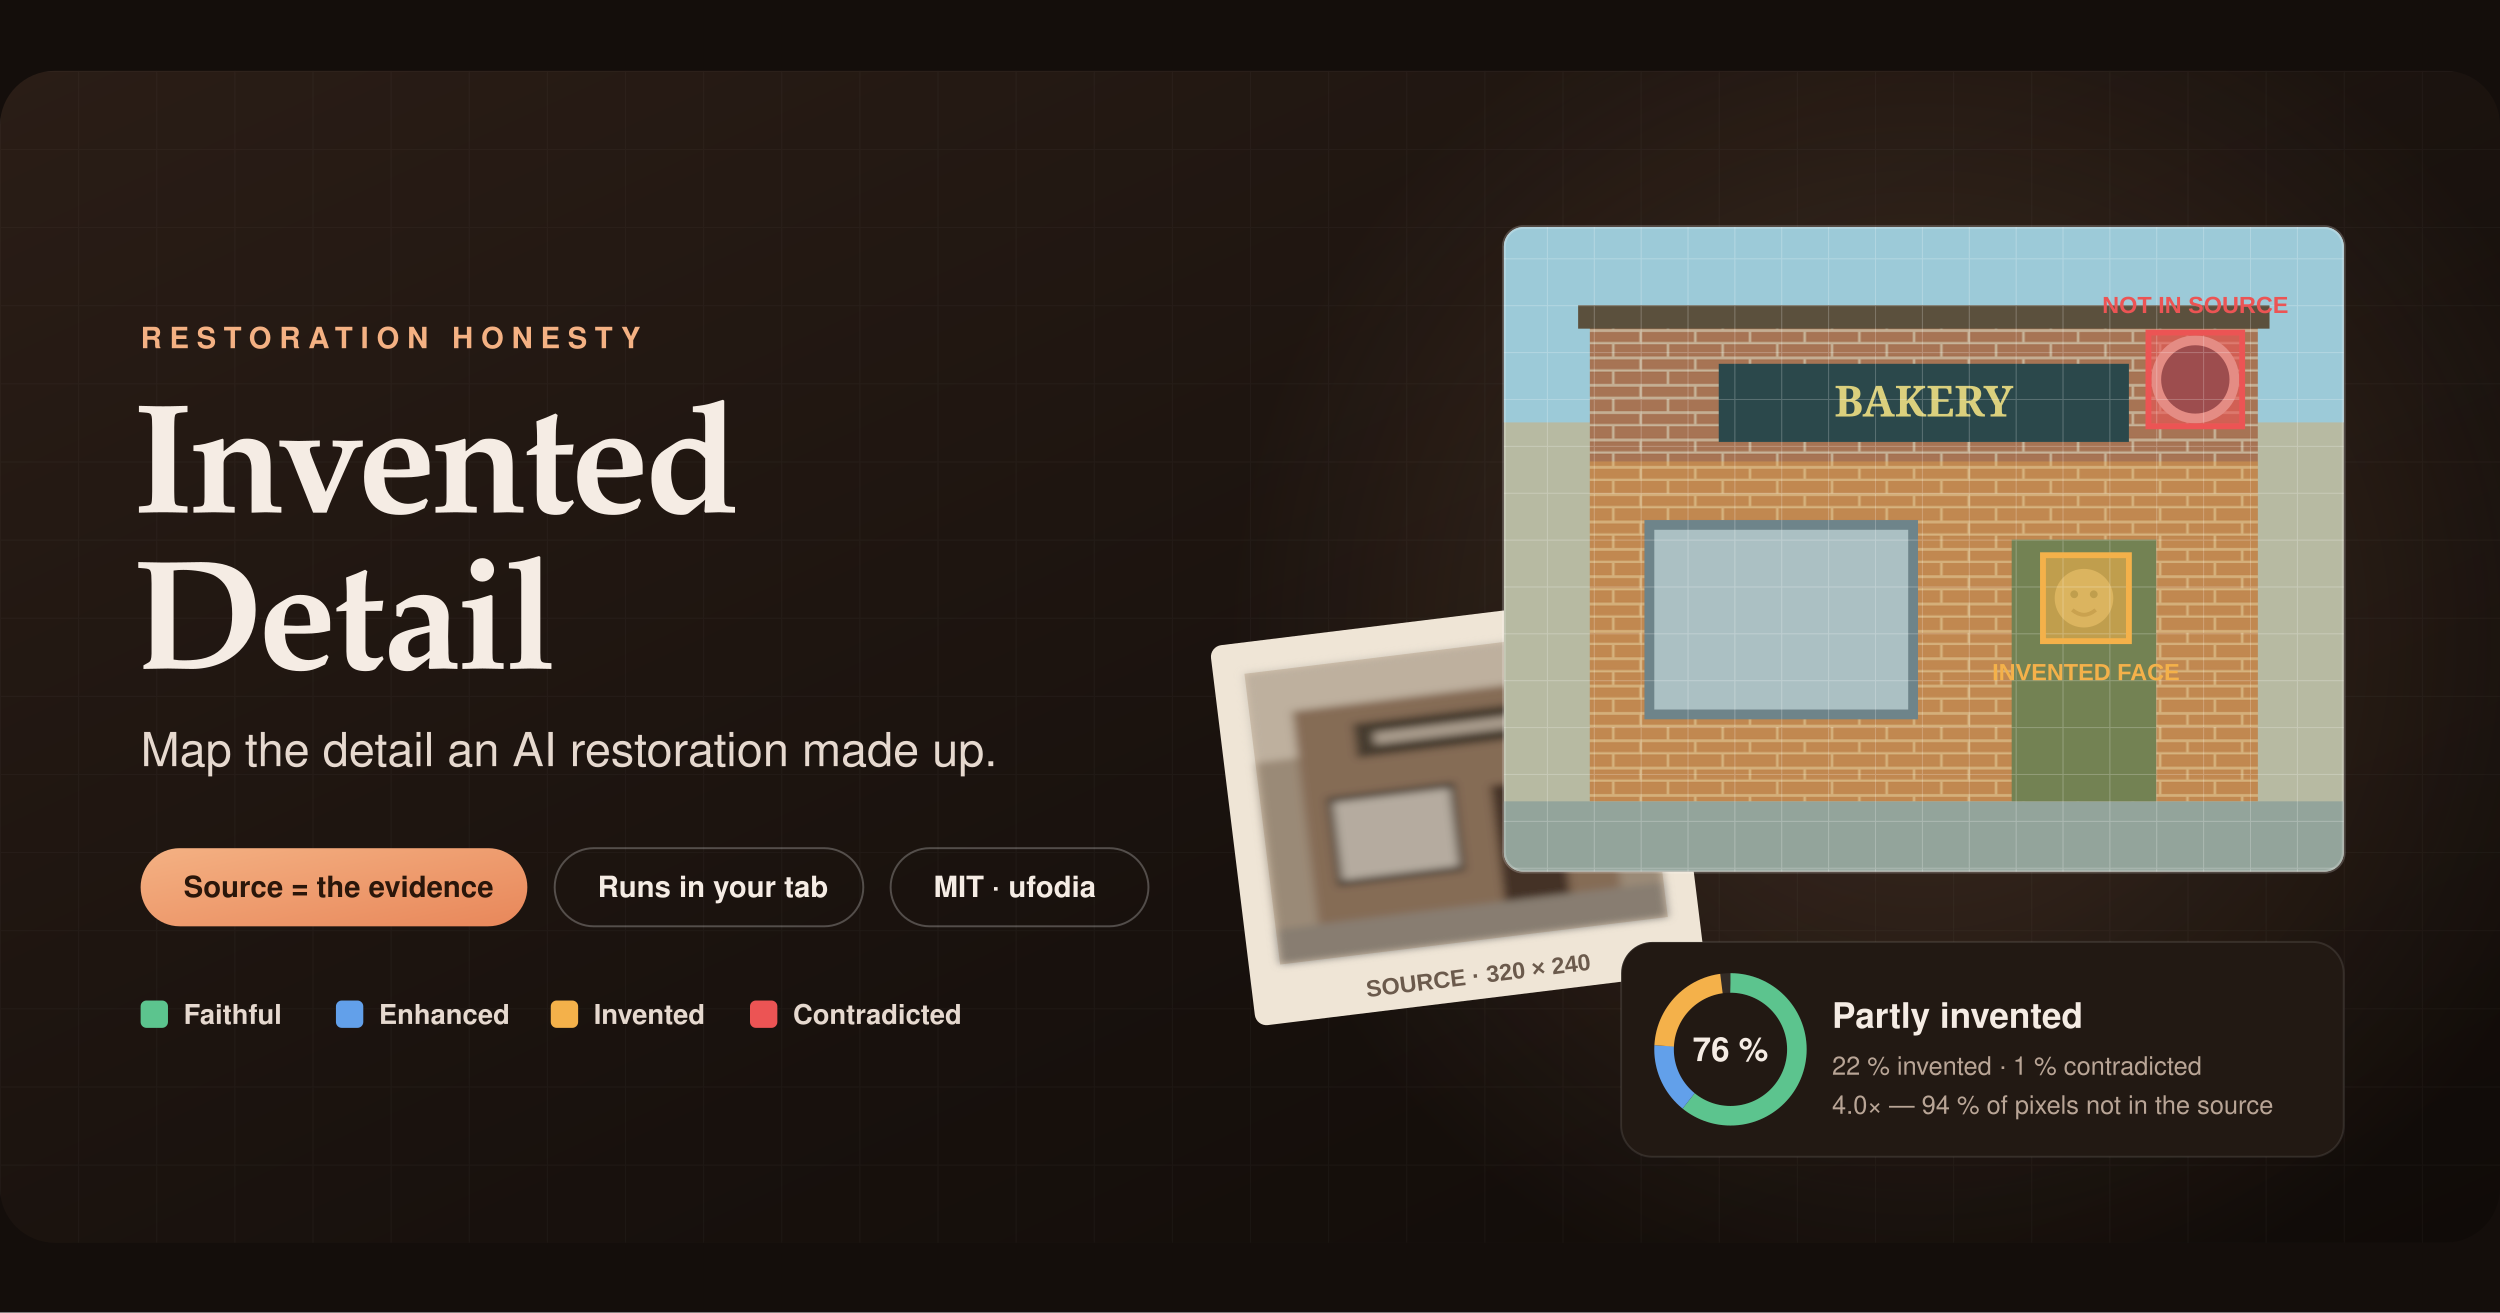
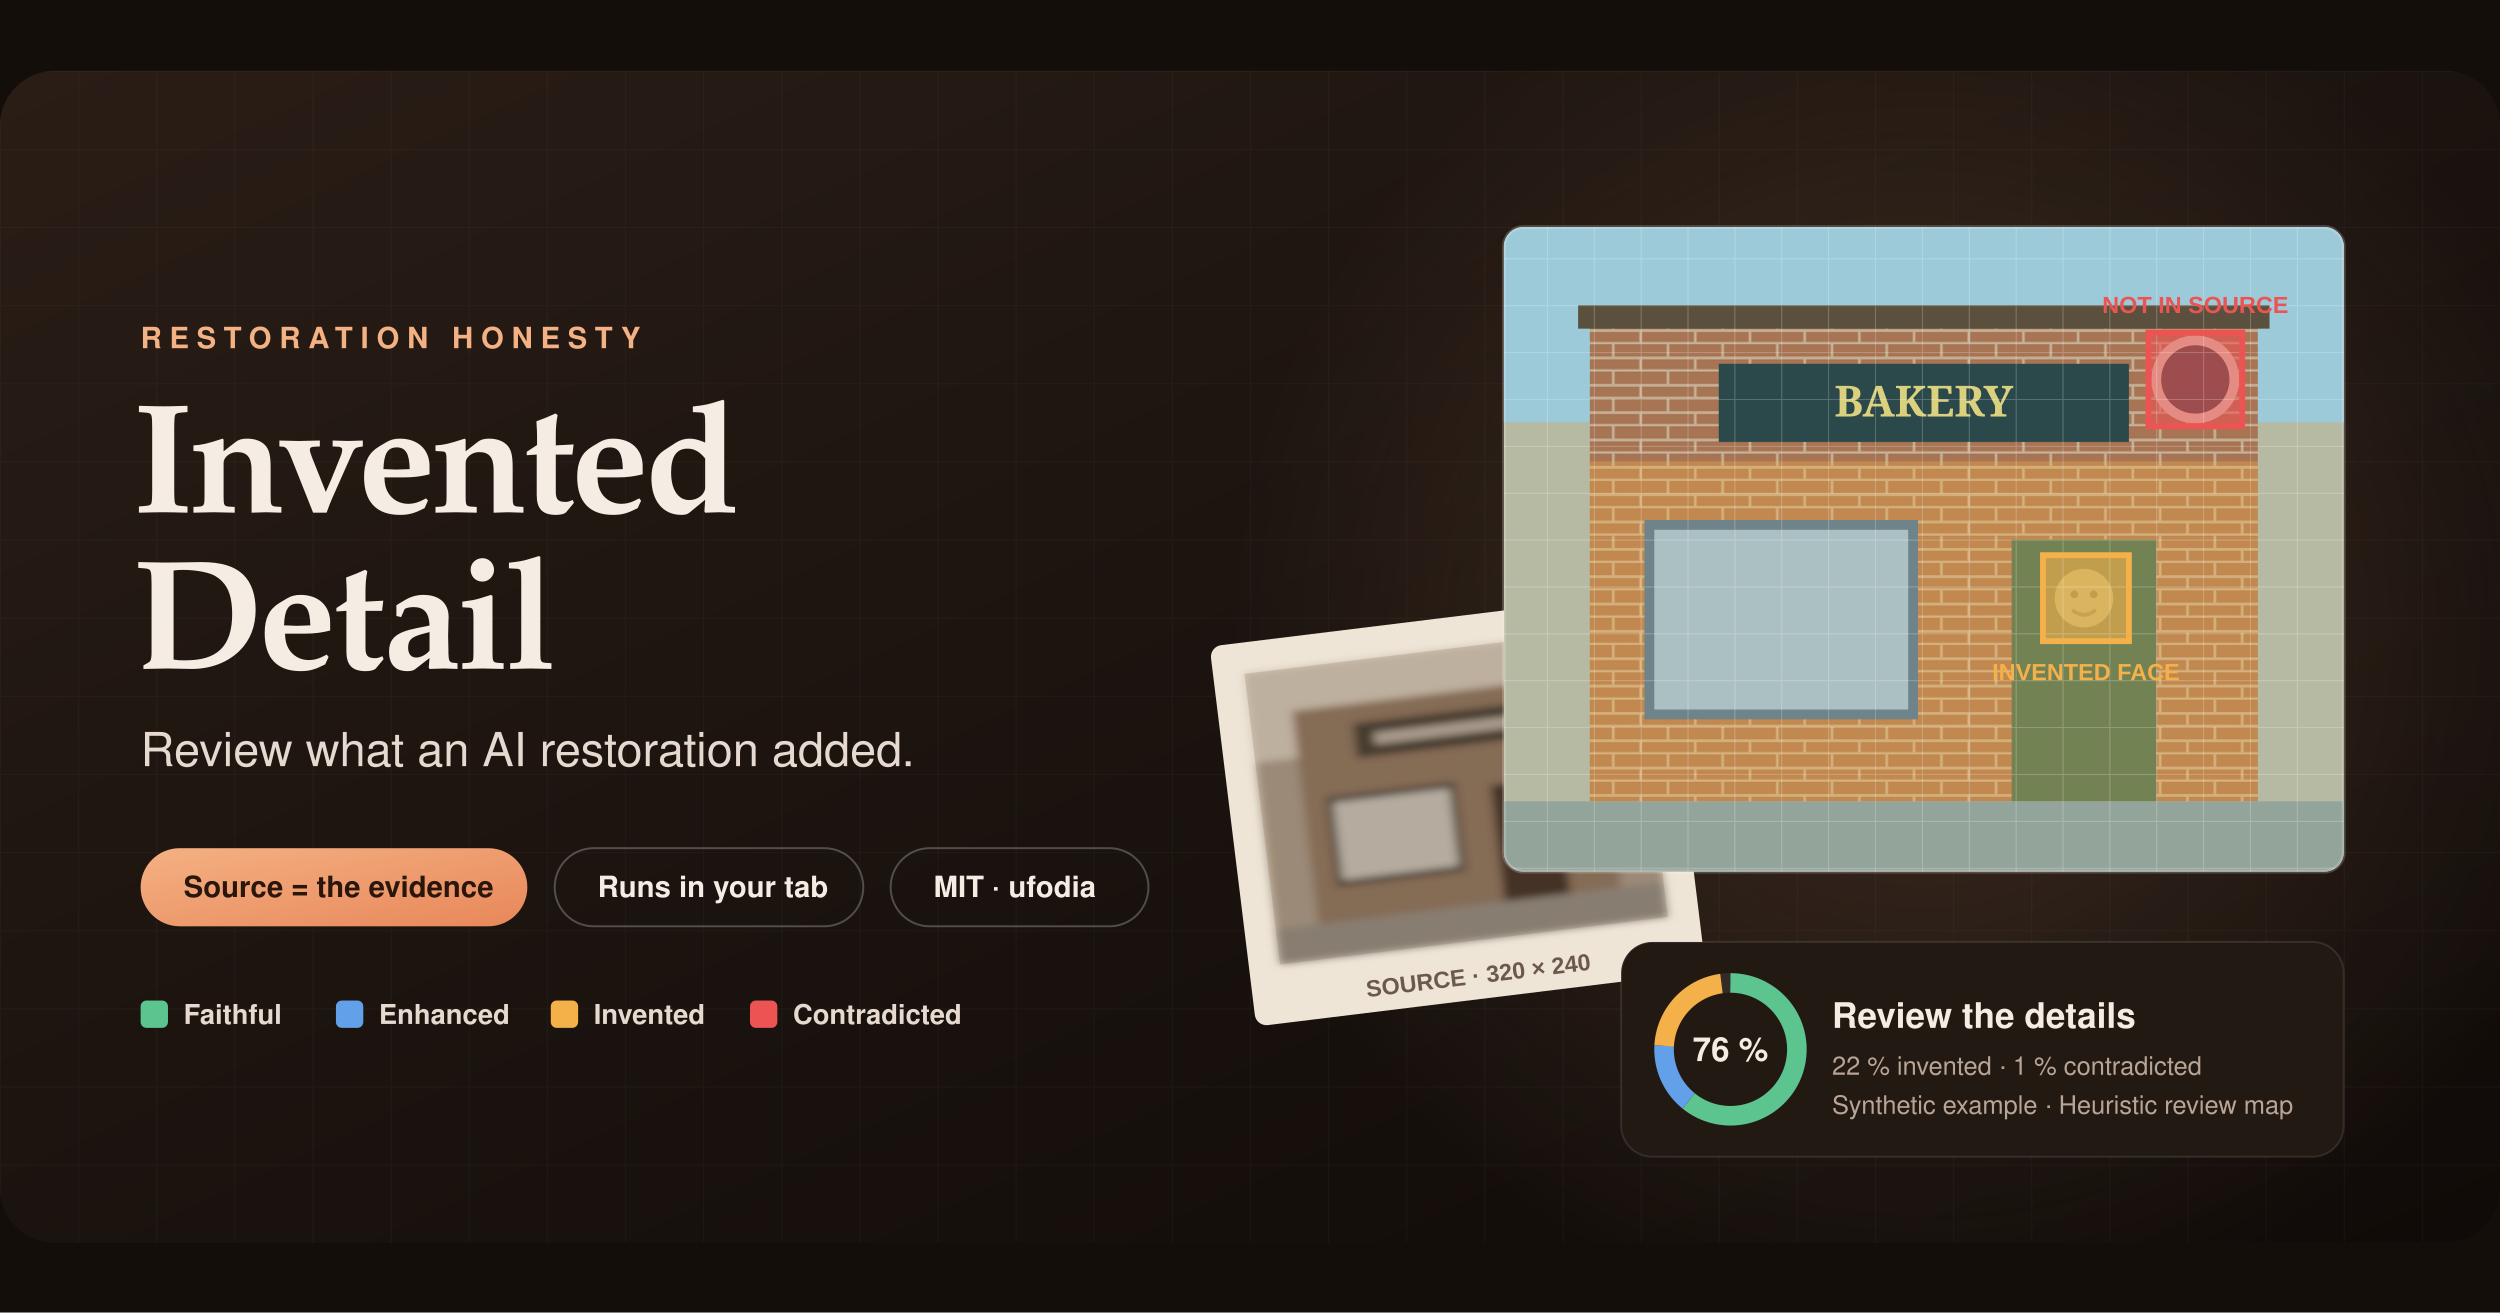
<svg xmlns="http://www.w3.org/2000/svg" width="1200" height="630" viewBox="0 0 1200 630">
  <rect width="1200" height="630" fill="#140e0b" />
  <svg x="0" y="34" width="1200" height="562.5" viewBox="0 0 1280 600">
    <defs>
      <linearGradient id="bg" x1="0" y1="0" x2="1" y2="1">
        <stop offset="0" stop-color="#2a1d16" />
        <stop offset=".6" stop-color="#18110d" />
        <stop offset="1" stop-color="#100b08" />
      </linearGradient>
      <linearGradient id="accent" x1="0" y1="0" x2="1" y2="1">
        <stop offset="0" stop-color="#f4b183" />
        <stop offset="1" stop-color="#e8875a" />
      </linearGradient>
      <radialGradient id="glow" cx=".5" cy=".5" r=".5">
        <stop offset="0" stop-color="#f4b183" stop-opacity=".18" />
        <stop offset="1" stop-color="#f4b183" stop-opacity="0" />
      </radialGradient>
      <filter id="soft">
        <feGaussianBlur stdDeviation="2.2" />
      </filter>
      <pattern id="grid" width="40" height="40" patternUnits="userSpaceOnUse">
        <path d="M40 0H0v40" fill="none" stroke="#ffffff" stroke-opacity=".03" />
      </pattern>
      <pattern id="tiles" width="24" height="24" patternUnits="userSpaceOnUse">
        <path d="M24 0H0v24" fill="none" stroke="#ffffff" stroke-opacity=".22" />
      </pattern>
      <pattern id="bricks" width="28" height="14" patternUnits="userSpaceOnUse">
        <rect width="28" height="14" fill="#b5654a" />
        <path d="M0 13.5h28M14 0v7M0 7h28M0 7v7M28 7v7" stroke="#f0d8c4" stroke-opacity=".6" stroke-width="1.4" />
      </pattern>
      <clipPath id="photo">
        <rect x="770" y="80" width="430" height="330" rx="10" />
      </clipPath>
      <g id="scene-old">
        <rect width="200" height="150" fill="#a49a8c" />
        <rect y="0" width="200" height="46" fill="#cfc8bc" />
        <rect x="22" y="22" width="156" height="110" fill="#8a7564" />
        <rect x="52" y="32" width="96" height="18" fill="#3e3a36" />
        <rect x="62" y="38" width="76" height="6" fill="#e8e1d6" opacity=".7" />
        <rect x="34" y="68" width="66" height="46" fill="#3d3d3d" />
        <rect x="37" y="71" width="60" height="40" fill="#c4c2bd" />
        <rect x="118" y="72" width="34" height="60" fill="#3a2f2a" />
        <circle cx="135" cy="86" r="7" fill="#a59a90" />
        <rect x="0" y="132" width="200" height="18" fill="#8d8a85" />
      </g>
    </defs>
    <rect width="1280" height="600" rx="28" fill="url(#bg)" />
    <rect width="1280" height="600" rx="28" fill="url(#grid)" />
    <circle cx="985" cy="290" r="360" fill="url(#glow)" />
    <text x="72" y="142" fill="#f4b183" font-family="Segoe UI, Helvetica, Arial, sans-serif" font-size="15" font-weight="700" letter-spacing="4">RESTORATION HONESTY</text>
    <text x="68" y="226" fill="#f5ece4" font-family="Iowan Old Style, Palatino, Georgia, serif" font-size="80" font-weight="600" letter-spacing="-2">Invented</text>
    <text x="68" y="306" fill="#f5ece4" font-family="Iowan Old Style, Palatino, Georgia, serif" font-size="80" font-weight="600" letter-spacing="-2">Detail</text>
-     <text x="72" y="356" fill="#e6d9cf" font-family="Segoe UI, Helvetica, Arial, sans-serif" font-size="24">Map the detail an AI restoration made up.</text>
+     <text x="72" y="356" fill="#e6d9cf" font-family="Segoe UI, Helvetica, Arial, sans-serif" font-size="24">Review what an AI restoration added.</text>
    <g font-family="Segoe UI, Helvetica, Arial, sans-serif" font-size="15" font-weight="650">
      <rect x="72" y="398" width="198" height="40" rx="20" fill="url(#accent)" />
      <text x="94" y="423" fill="#2a160a">Source = the evidence</text>
      <rect x="284" y="398" width="158" height="40" rx="20" fill="none" stroke="#ffffff" stroke-opacity=".25" />
      <text x="306" y="423" fill="#f5ece4">Runs in your tab</text>
      <rect x="456" y="398" width="132" height="40" rx="20" fill="none" stroke="#ffffff" stroke-opacity=".25" />
      <text x="478" y="423" fill="#f5ece4">MIT · ufodia</text>
    </g>
    <g font-family="Segoe UI, Helvetica, Arial, sans-serif" font-size="14" font-weight="650">
      <rect x="72" y="476" width="14" height="14" rx="3" fill="rgb(92,196,142)" />
      <text x="94" y="488" fill="#e6d9cf">Faithful</text>
      <rect x="172" y="476" width="14" height="14" rx="3" fill="rgb(98,160,234)" />
      <text x="194" y="488" fill="#e6d9cf">Enhanced</text>
      <rect x="282" y="476" width="14" height="14" rx="3" fill="rgb(244,177,74)" />
      <text x="304" y="488" fill="#e6d9cf">Invented</text>
      <rect x="384" y="476" width="14" height="14" rx="3" fill="rgb(236,84,84)" />
      <text x="406" y="488" fill="#e6d9cf">Contradicted</text>
    </g>
    <g transform="translate(626 300) rotate(-7)">
      <rect x="-6" y="-6" width="232" height="196" rx="6" fill="#efe5d6" />
      <g filter="url(#soft)" transform="translate(10 10)">
        <use href="#scene-old" />
      </g>
      <rect x="10" y="10" width="200" height="150" fill="#704214" opacity=".18" />
      <text x="110" y="182" text-anchor="middle" font-family="Segoe UI, Arial, sans-serif" font-size="12" font-weight="700" fill="#6b5a4c">SOURCE · 320 × 240</text>
    </g>
    <g clip-path="url(#photo)">
      <rect x="770" y="80" width="430" height="330" fill="#c9b8a6" />
      <rect x="770" y="80" width="430" height="100" fill="#a9cbe6" />
      <rect x="814" y="128" width="342" height="246" fill="url(#bricks)" />
      <rect x="808" y="120" width="354" height="12" fill="#5b3a2e" />
      <rect x="880" y="150" width="210" height="40" fill="#22313f" />
      <text x="985" y="177" text-anchor="middle" font-family="Georgia, serif" font-size="22" font-weight="700" fill="#f3d27a">BAKERY</text>
      <circle cx="1124" cy="158" r="20" fill="#1d2b3a" stroke="#efe6d8" stroke-width="5" />
      <rect x="842" y="230" width="140" height="102" fill="#2c3e50" />
      <rect x="847" y="235" width="130" height="92" fill="#d9e8f0" />
      <rect x="1030" y="240" width="74" height="134" fill="#3e2723" />
      <circle cx="1067" cy="270" r="15" fill="#e8b896" />
      <circle cx="1062" cy="268" r="2" fill="#3b2a20" />
      <circle cx="1072" cy="268" r="2" fill="#3b2a20" />
      <path d="M1061 276q6 5 12 0" fill="none" stroke="#7a3e2e" stroke-width="2" />
      <rect x="770" y="374" width="430" height="36" fill="#9e9e9e" />
      <rect x="770" y="80" width="430" height="330" fill="rgb(92,196,142)" opacity=".16" />
      <rect x="814" y="200" width="342" height="174" fill="rgb(244,177,74)" opacity=".34" />
      <rect x="842" y="230" width="140" height="102" fill="rgb(98,160,234)" opacity=".36" />
      <rect x="1030" y="240" width="74" height="134" fill="rgb(92,196,142)" opacity=".3" />
      <rect x="1046" y="248" width="44" height="44" fill="rgb(244,177,74)" opacity=".6" />
      <rect x="1100" y="134" width="48" height="48" fill="rgb(236,84,84)" opacity=".6" />
      <rect x="770" y="80" width="430" height="330" fill="url(#tiles)" />
    </g>
    <rect x="770" y="80" width="430" height="330" rx="10" fill="none" stroke="#ffffff" stroke-opacity=".2" stroke-width="2" />
    <rect x="1100" y="134" width="48" height="48" fill="none" stroke="rgb(236,84,84)" stroke-width="3" />
    <rect x="1046" y="248" width="44" height="44" fill="none" stroke="rgb(244,177,74)" stroke-width="3" />
    <text x="1124" y="124" text-anchor="middle" font-family="Segoe UI, Arial, sans-serif" font-size="12" font-weight="800" fill="rgb(236,84,84)">NOT IN SOURCE</text>
    <text x="1068" y="312" text-anchor="middle" font-family="Segoe UI, Arial, sans-serif" font-size="12" font-weight="800" fill="rgb(244,177,74)">INVENTED FACE</text>
    <g transform="translate(830 446)" font-family="Segoe UI, Helvetica, Arial, sans-serif">
      <rect width="370" height="110" rx="16" fill="#221913" stroke="#ffffff" stroke-opacity=".1" />
      <circle cx="56" cy="55" r="34" fill="none" stroke="rgba(255,255,255,.08)" stroke-width="10" />
      <circle cx="56" cy="55" r="34" fill="none" stroke="rgb(92,196,142)" stroke-width="10" stroke-dasharray="130 214" transform="rotate(-90 56 55)" />
      <circle cx="56" cy="55" r="34" fill="none" stroke="rgb(98,160,234)" stroke-width="10" stroke-dasharray="32 214" stroke-dashoffset="-130" transform="rotate(-90 56 55)" />
      <circle cx="56" cy="55" r="34" fill="none" stroke="rgb(244,177,74)" stroke-width="10" stroke-dasharray="47 214" stroke-dashoffset="-162" transform="rotate(-90 56 55)" />
      <text x="56" y="61" text-anchor="middle" font-size="17" font-weight="800" fill="#f5ece4">76 %</text>
-       <text x="108" y="44" font-size="18" font-weight="700" fill="#f5ece4">Partly invented</text>
+       <text x="108" y="44" font-size="18" font-weight="700" fill="#f5ece4">Review the details</text>
      <text x="108" y="68" font-size="13" fill="#b9a596">22 % invented · 1 % contradicted</text>
-       <text x="108" y="88" font-size="13" fill="#b9a596">4.0× — 94 % of pixels not in the source</text>
+       <text x="108" y="88" font-size="13" fill="#b9a596">Synthetic example · Heuristic review map</text>
    </g>
  </svg>
</svg>
